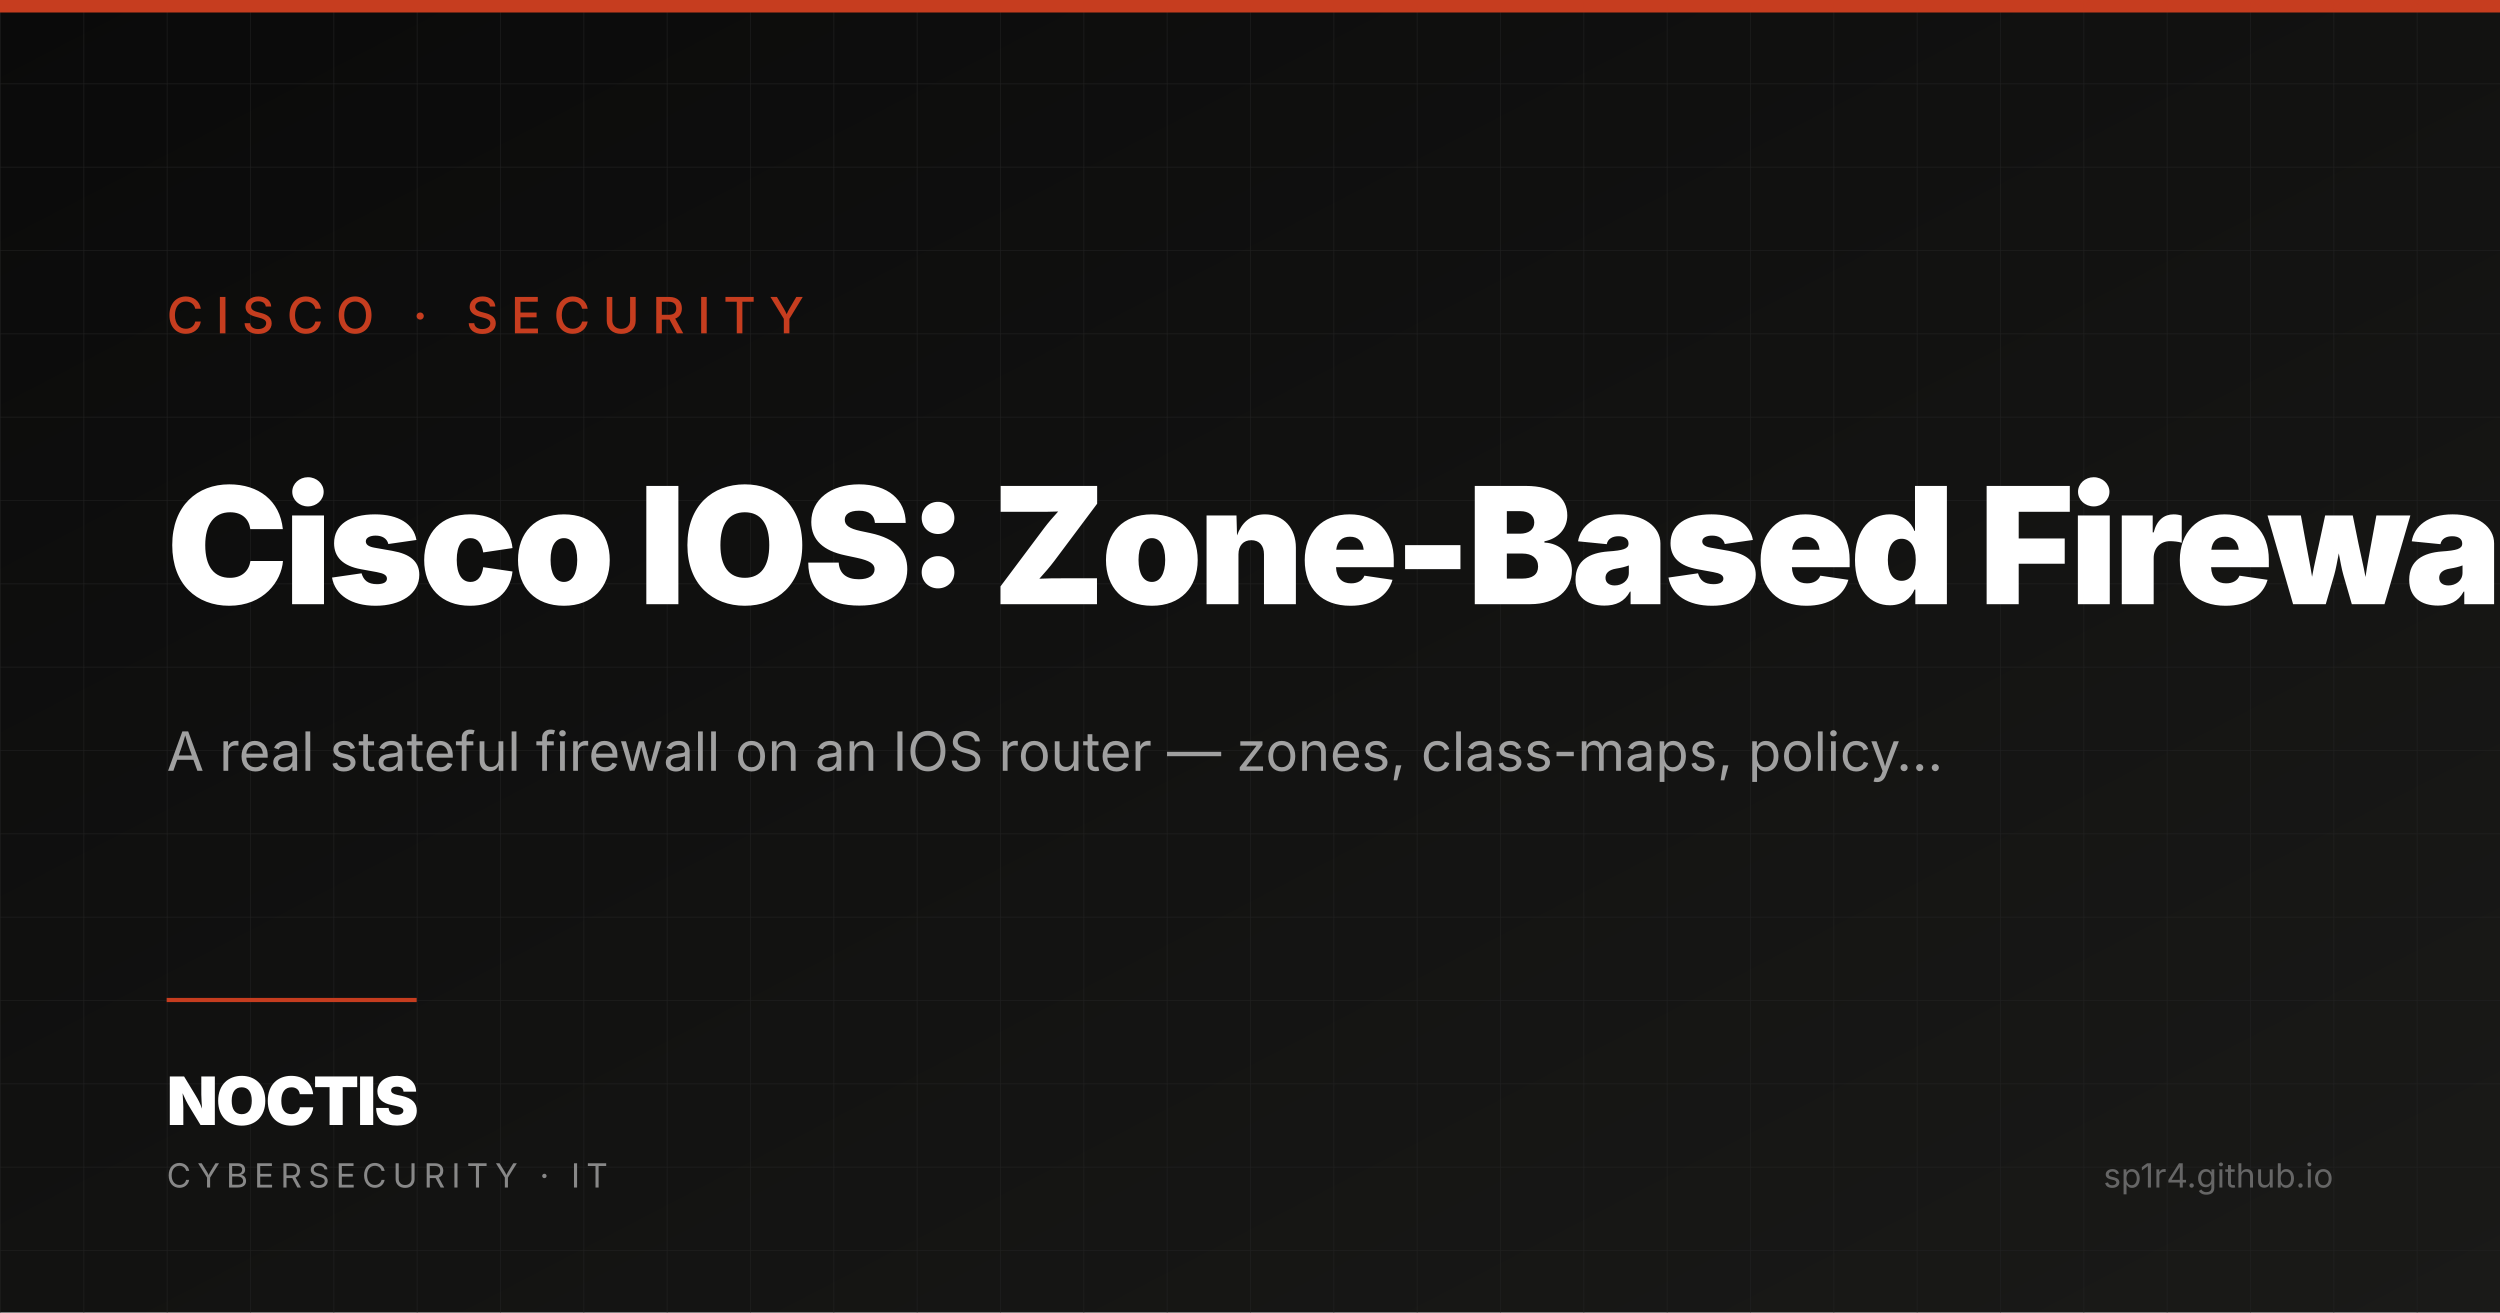
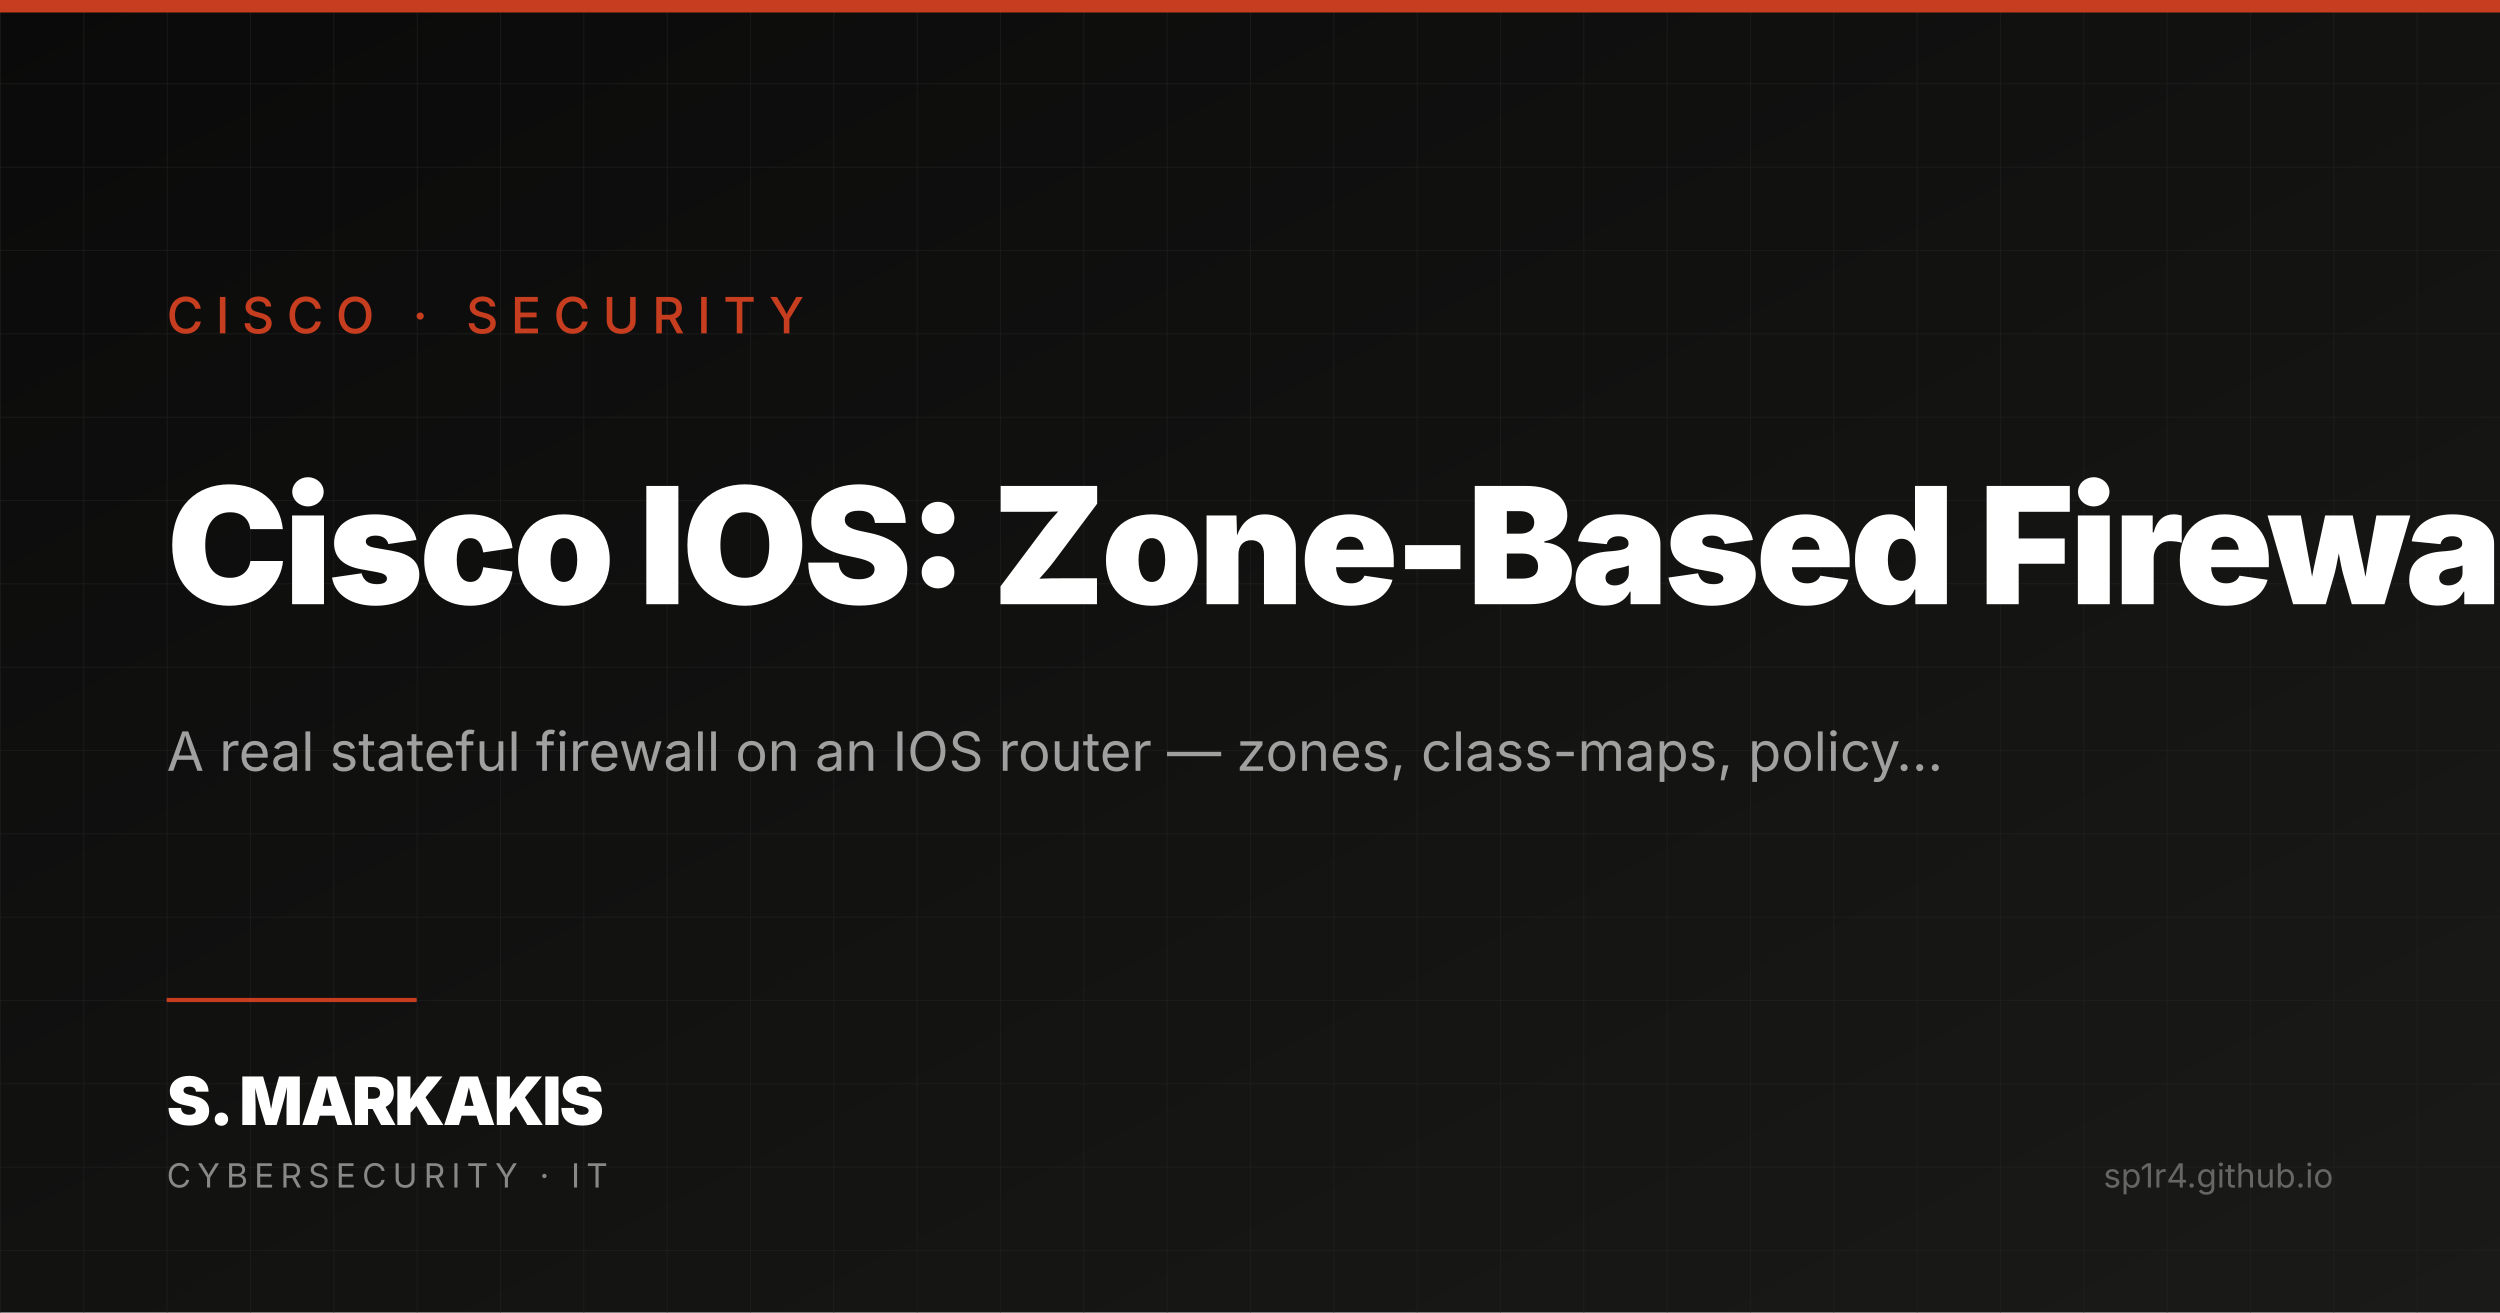
<svg xmlns="http://www.w3.org/2000/svg" viewBox="0 0 1200 630" width="1200" height="630">
  <defs>
    <linearGradient id="bg" x1="0" y1="0" x2="1" y2="1">
      <stop offset="0%" stop-color="#0a0a0a" />
      <stop offset="100%" stop-color="#1a1a18" />
    </linearGradient>
    <pattern id="grid" width="40" height="40" patternUnits="userSpaceOnUse">
      <path d="M 40 0 L 0 0 0 40" fill="none" stroke="#222" stroke-width="0.5" />
    </pattern>
  </defs>
  <rect width="1200" height="630" fill="url(#bg)" />
  <rect width="1200" height="630" fill="url(#grid)" />
  <rect x="0" y="0" width="1200" height="6" fill="#c63d1f" />
  <text x="80" y="160" font-family="Inter, Helvetica, Arial, sans-serif" font-size="24" font-weight="500" fill="#c63d1f" letter-spacing="6">CISCO · SECURITY</text>
  <text x="80" y="290" font-family="Inter, Helvetica, Arial, sans-serif" font-size="78" font-weight="900" fill="#ffffff" letter-spacing="-2">Cisco IOS: Zone-Based Firewall</text>
  <text x="80" y="370" font-family="Inter, Helvetica, Arial, sans-serif" font-size="26" font-weight="400" fill="#a0a0a0">A real stateful firewall on an IOS router — zones, class-maps, policy…</text>
  <line x1="80" y1="480" x2="200" y2="480" stroke="#c63d1f" stroke-width="2" />
-   <text x="80" y="540" font-family="Inter, Helvetica, Arial, sans-serif" font-size="32" font-weight="900" fill="#ffffff" letter-spacing="-1">NOCTIS</text>
+   <text x="80" y="540" font-family="Inter, Helvetica, Arial, sans-serif" font-size="32" font-weight="900" fill="#ffffff" letter-spacing="-1">S. MARKAKIS</text>
  <text x="80" y="570" font-family="Inter, Helvetica, Arial, sans-serif" font-size="16" font-weight="400" fill="#888" letter-spacing="3">CYBERSECURITY · IT</text>
  <text x="1120" y="570" font-family="Inter, Helvetica, Arial, sans-serif" font-size="16" font-weight="400" fill="#666" text-anchor="end">sp1r4.github.io</text>
</svg>
